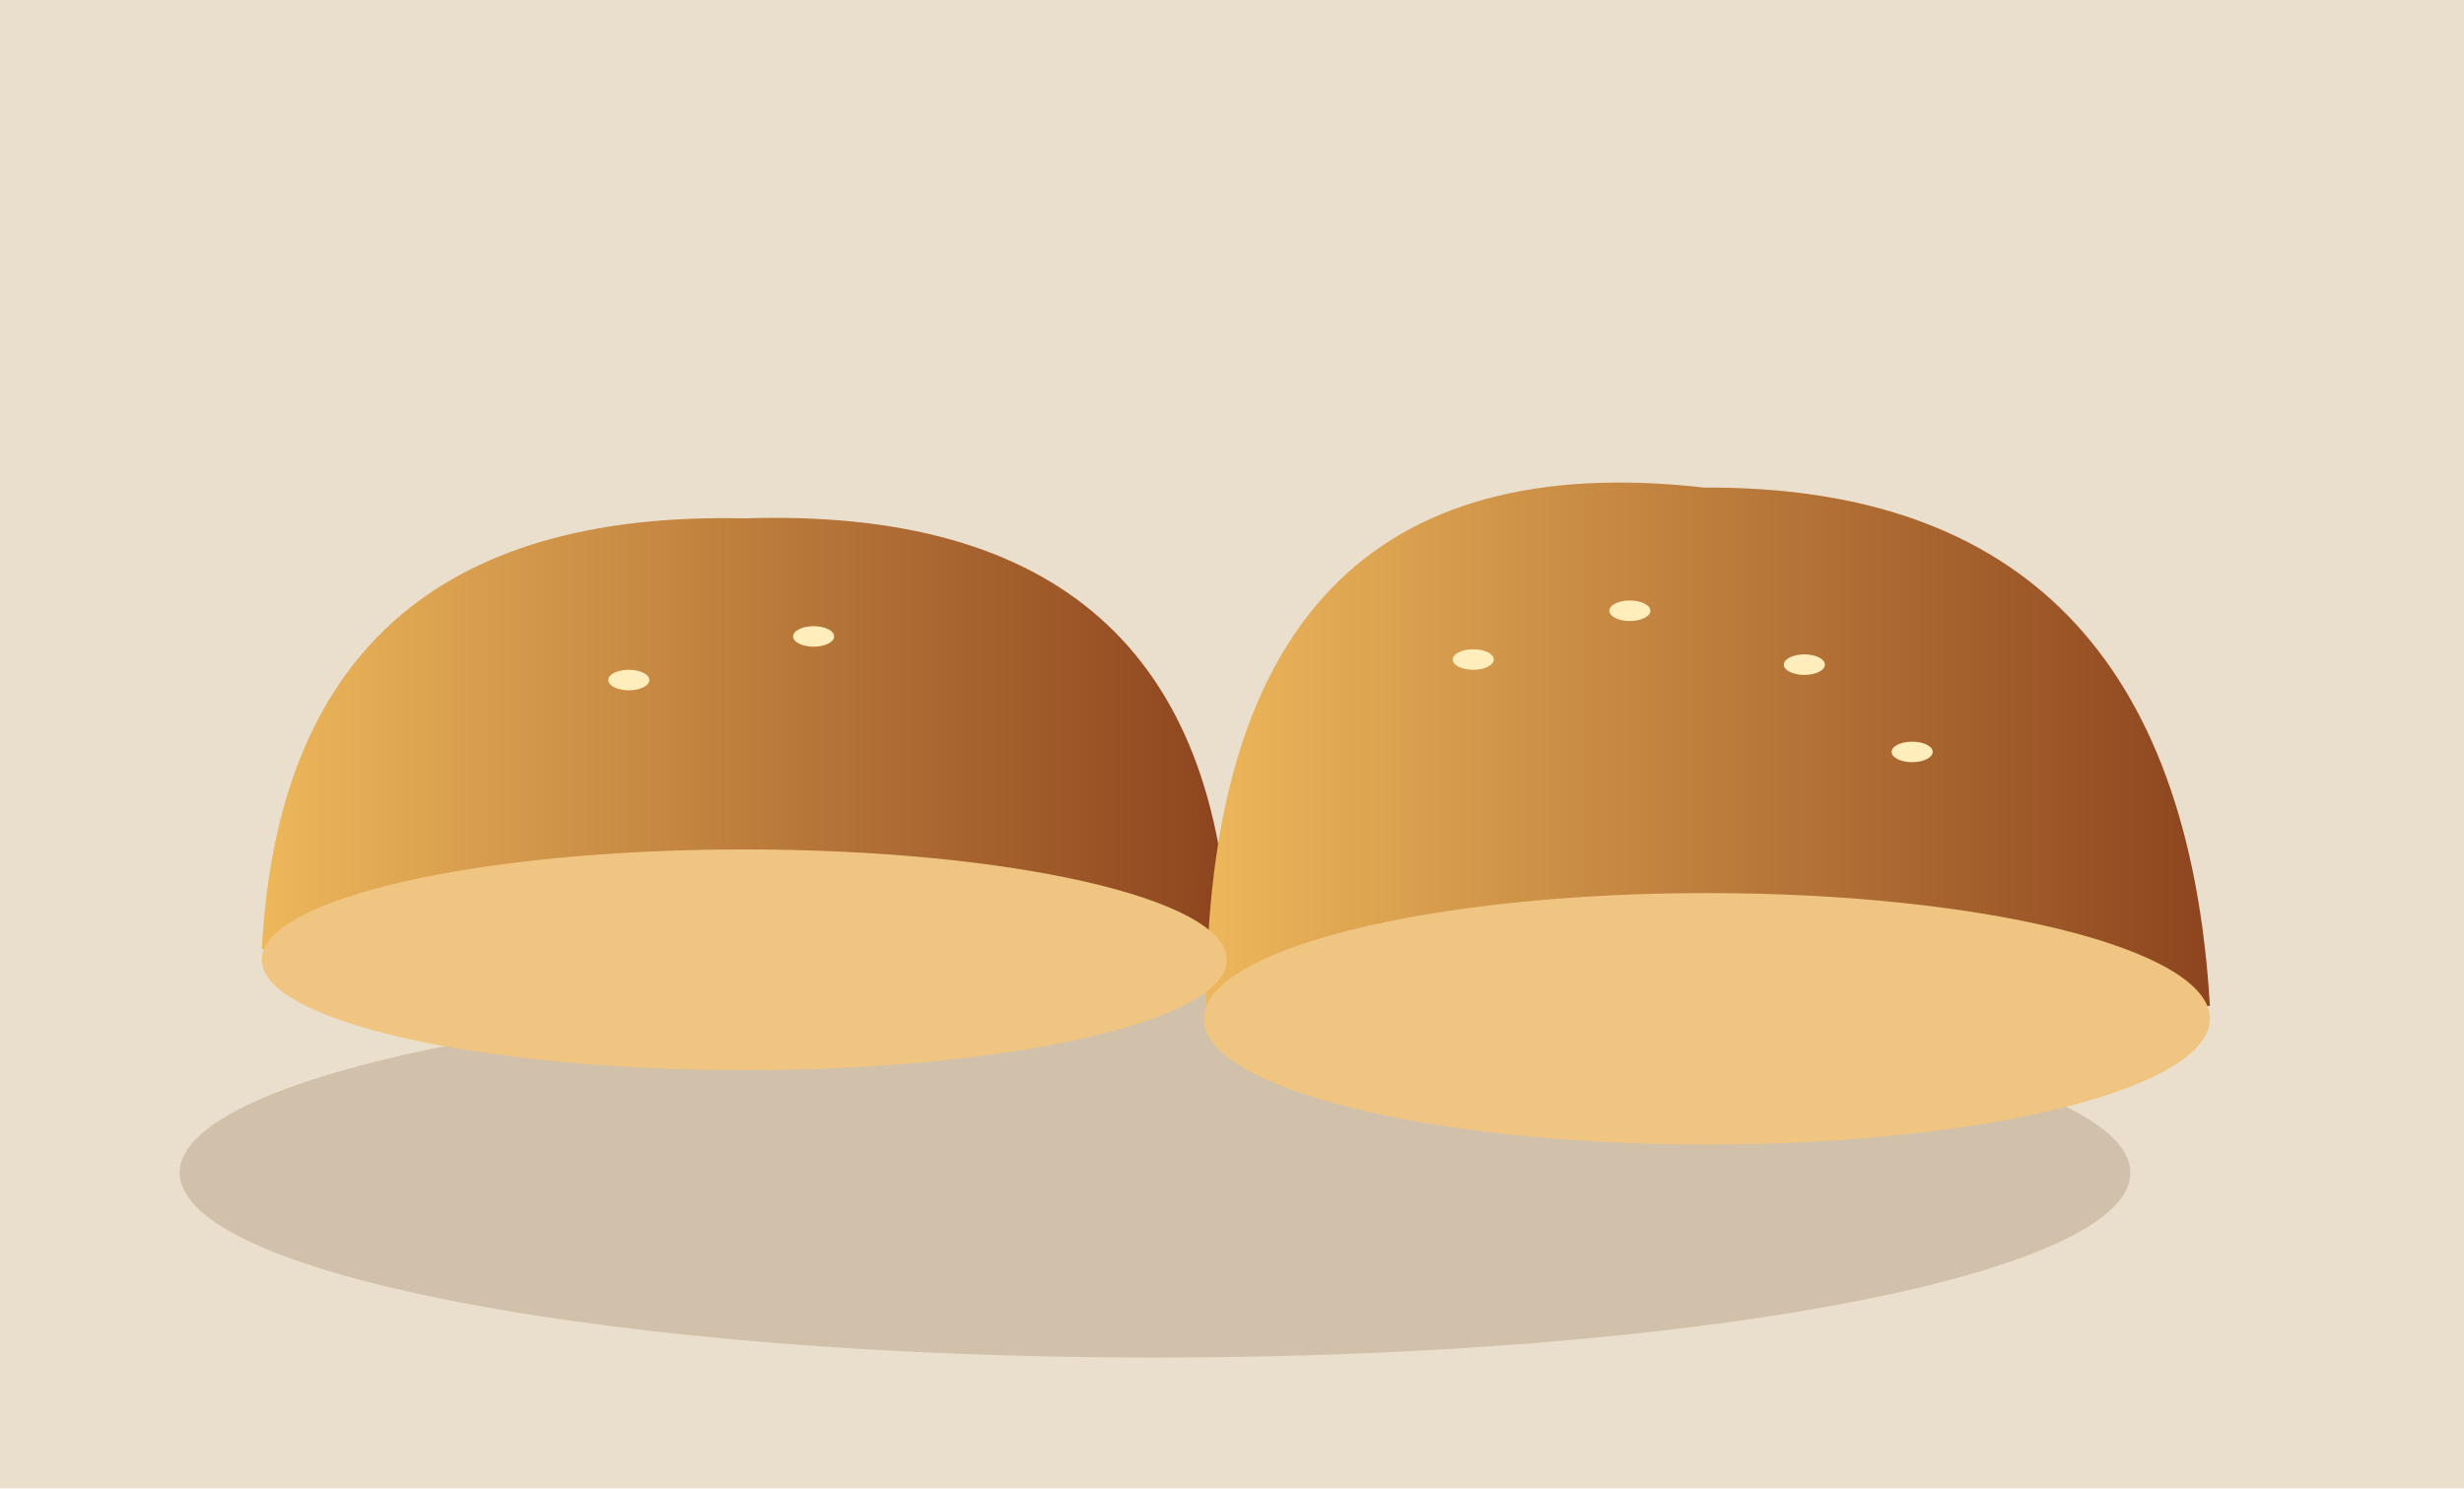
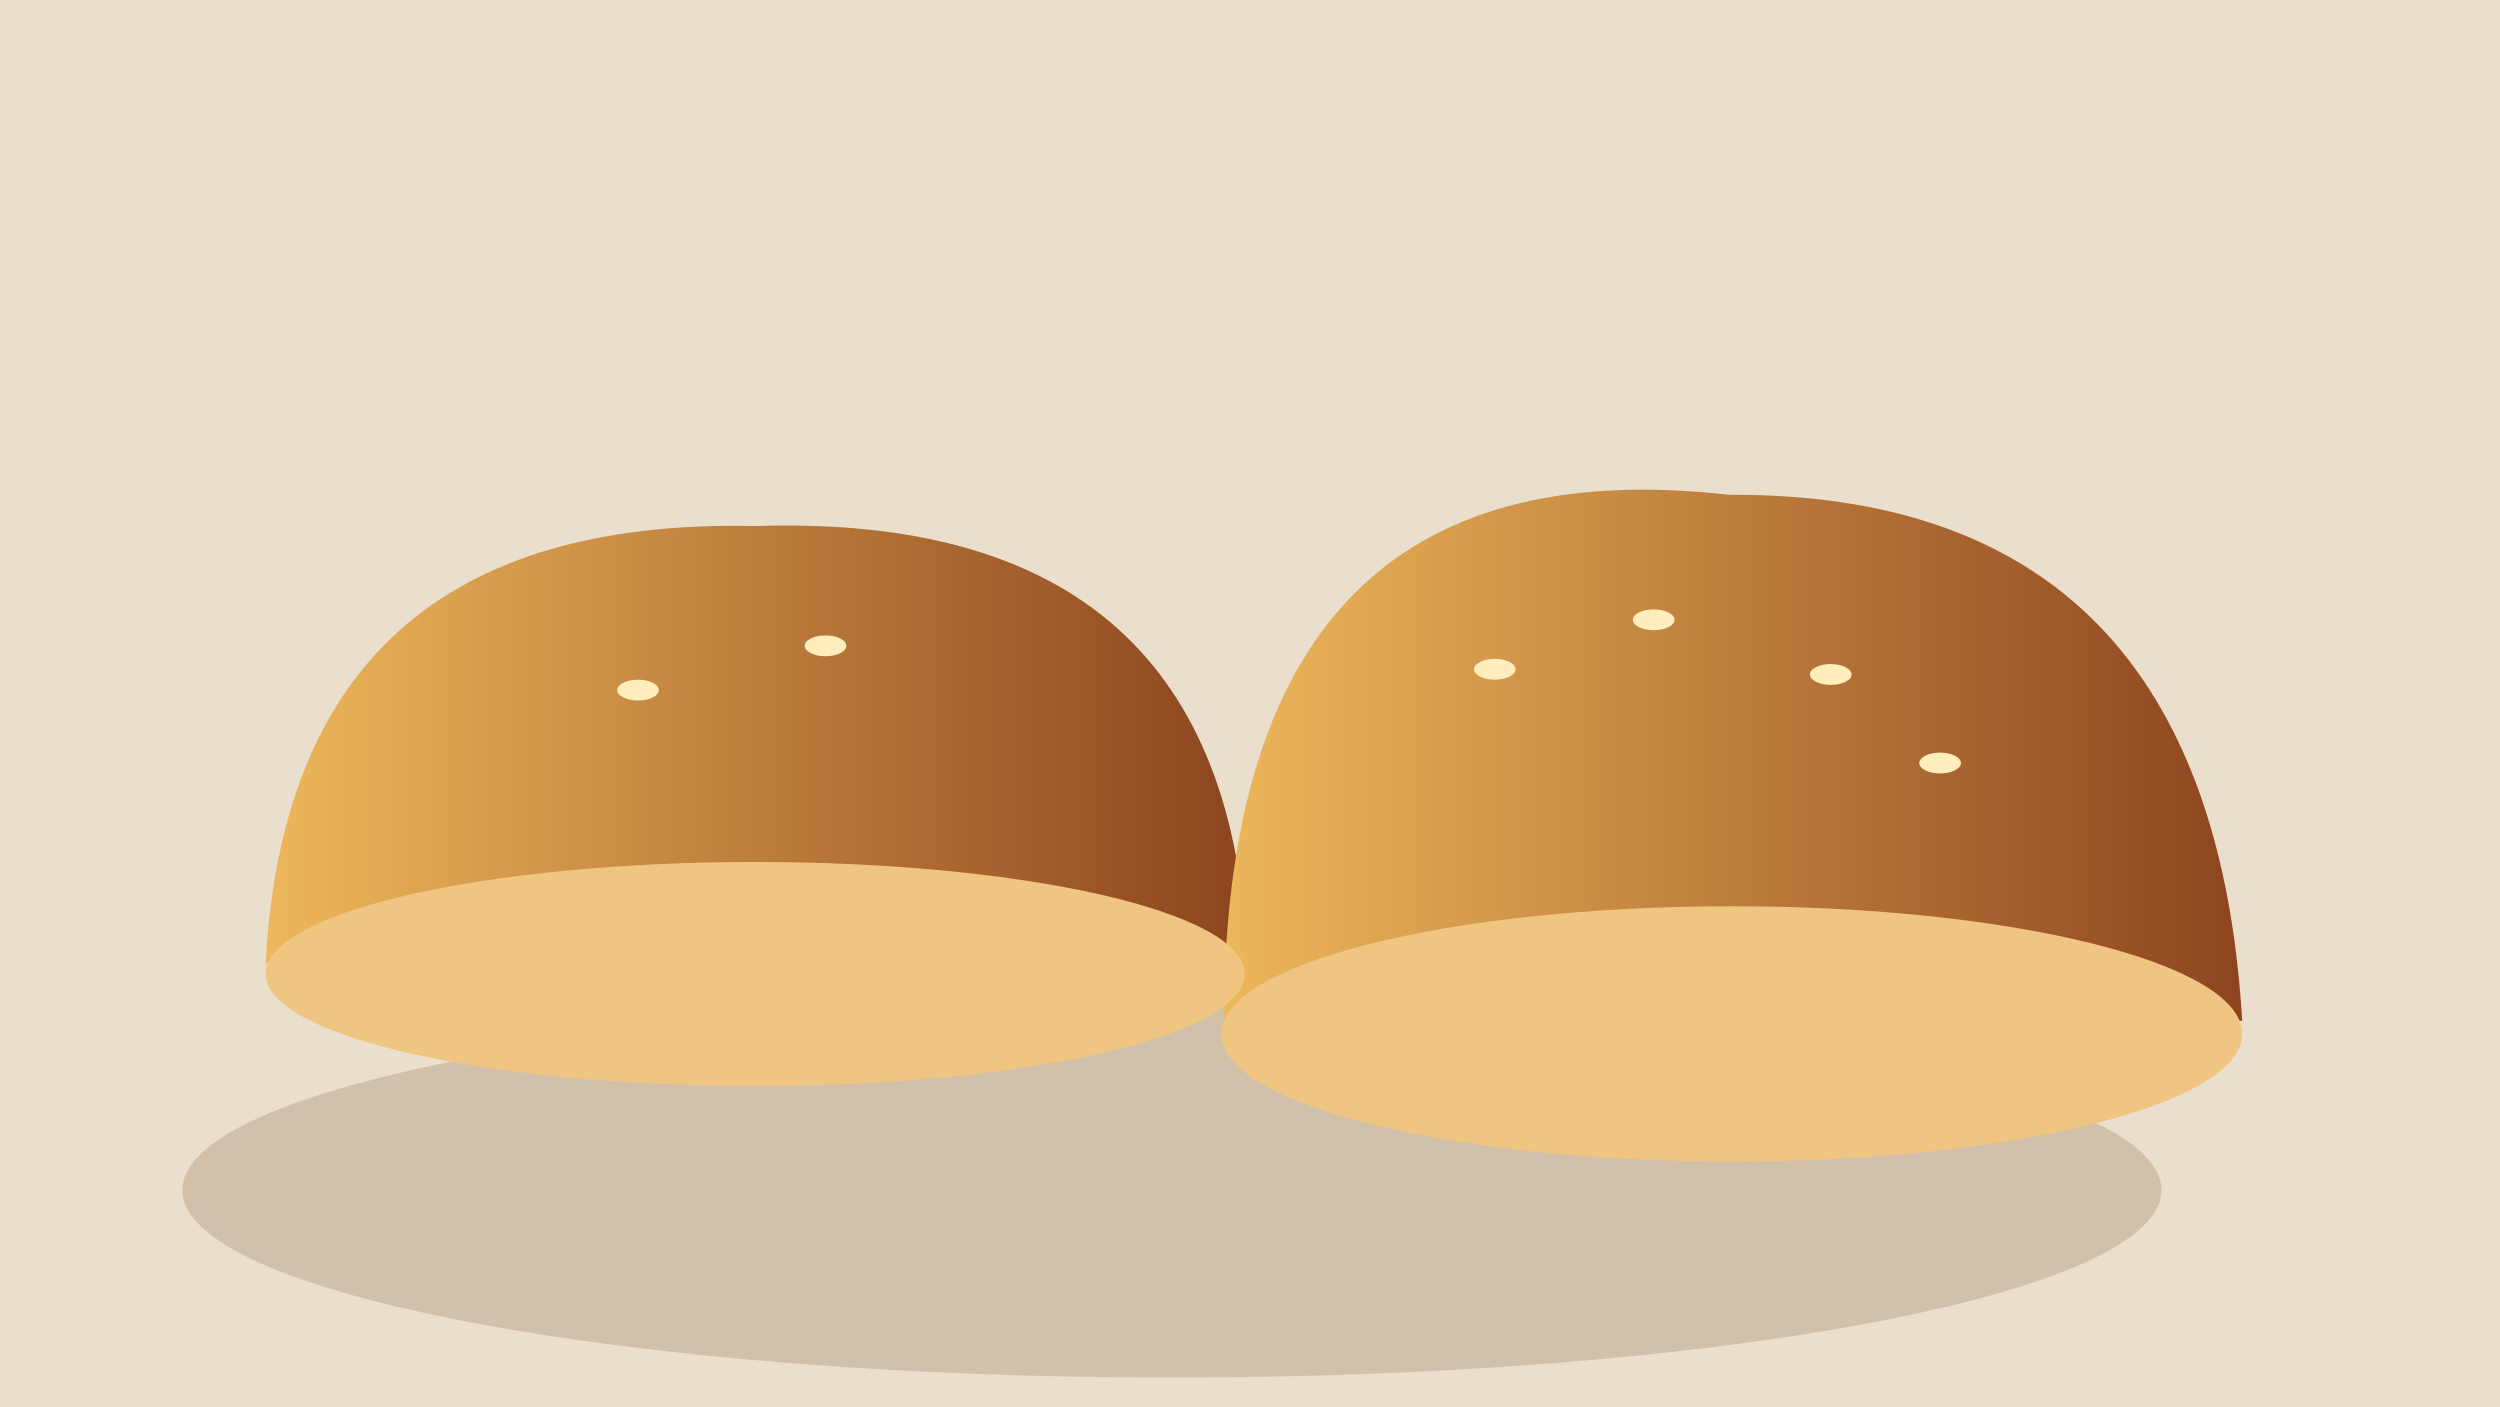
- <svg xmlns="http://www.w3.org/2000/svg" viewBox="0 0 960 580">
+ <svg xmlns="http://www.w3.org/2000/svg" width="1600" height="900" viewBox="0 0 960 540">
  <defs>
    <linearGradient id="b">
      <stop stop-color="#edb75b" />
      <stop offset="1" stop-color="#8d441e" />
    </linearGradient>
  </defs>
  <rect width="960" height="580" fill="#eadfcd" />
  <ellipse cx="450" cy="457" rx="380" ry="72" fill="#ad9477" opacity=".4" />
  <g fill="url(#b)">
    <path d="M102 370Q111 198 290 202Q473 196 479 370Z" />
    <path d="M470 392Q470 168 664 190Q849 189 861 392Z" />
  </g>
  <g fill="#f0c582">
    <ellipse cx="290" cy="374" rx="188" ry="43" />
    <ellipse cx="665" cy="397" rx="196" ry="49" />
  </g>
  <g fill="#ffedbc">
    <ellipse cx="245" cy="265" rx="8" ry="4" />
    <ellipse cx="317" cy="248" rx="8" ry="4" />
    <ellipse cx="574" cy="257" rx="8" ry="4" />
    <ellipse cx="635" cy="238" rx="8" ry="4" />
    <ellipse cx="703" cy="259" rx="8" ry="4" />
    <ellipse cx="745" cy="293" rx="8" ry="4" />
  </g>
</svg>
